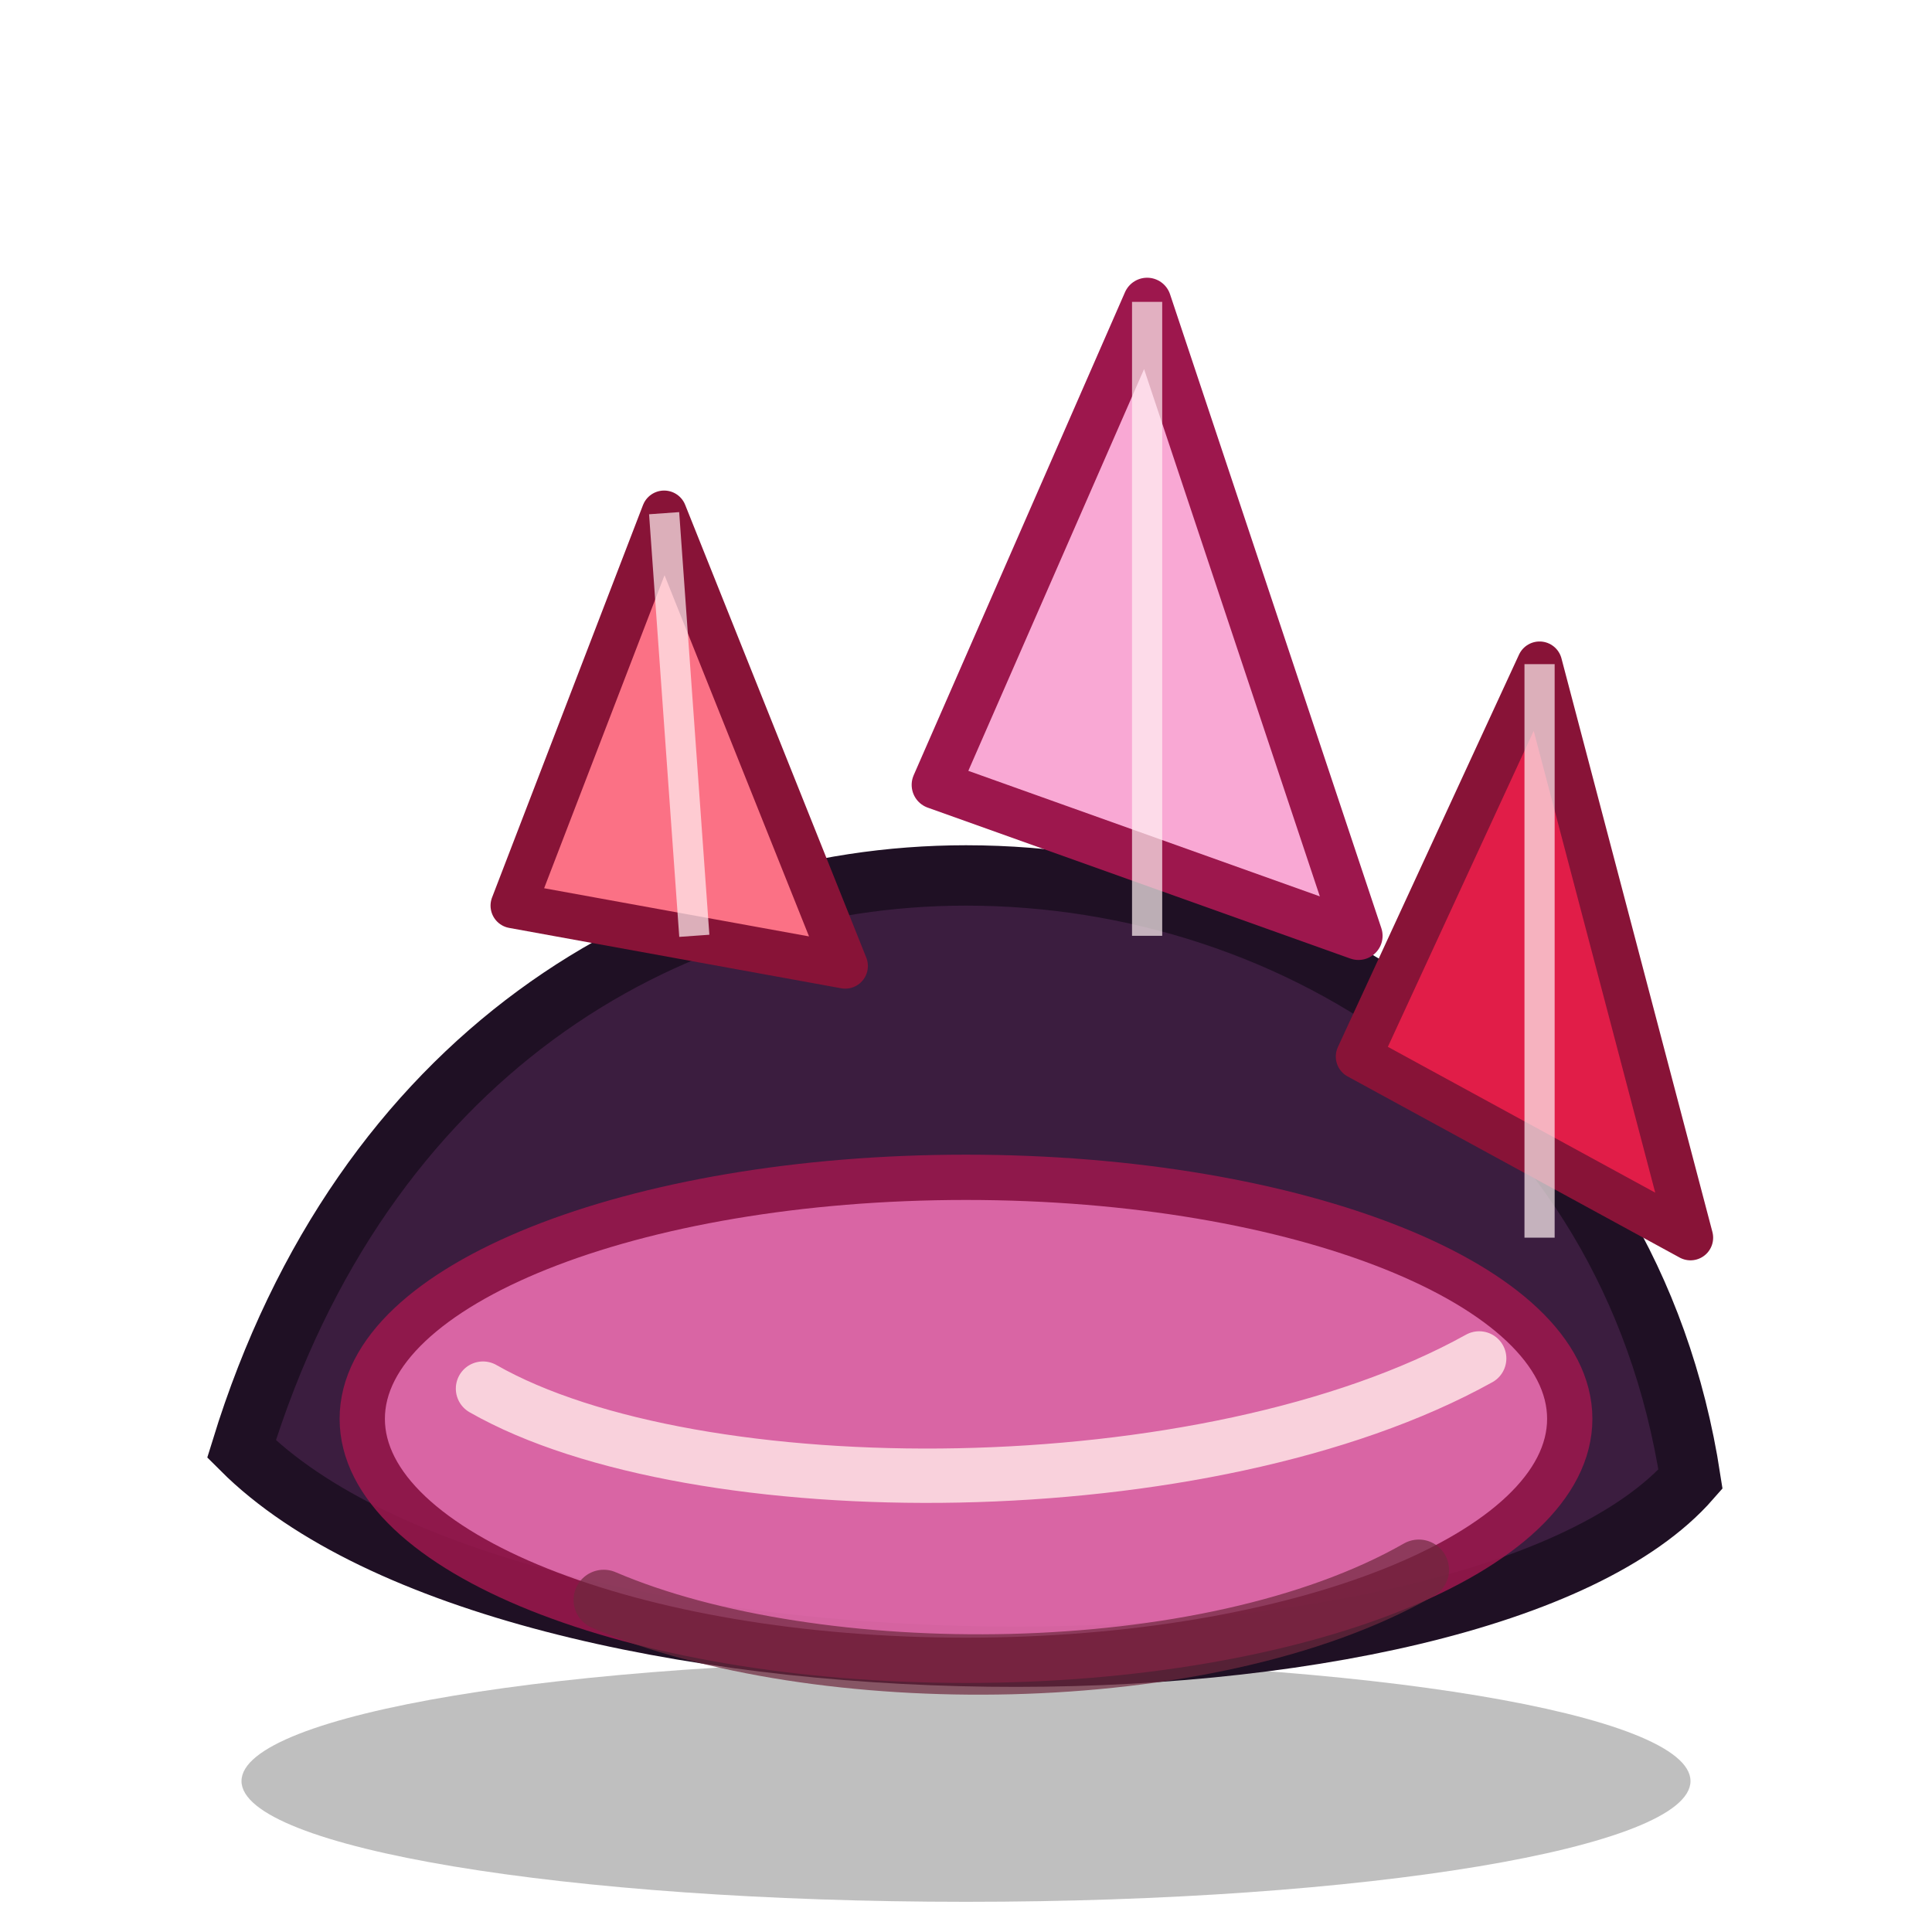
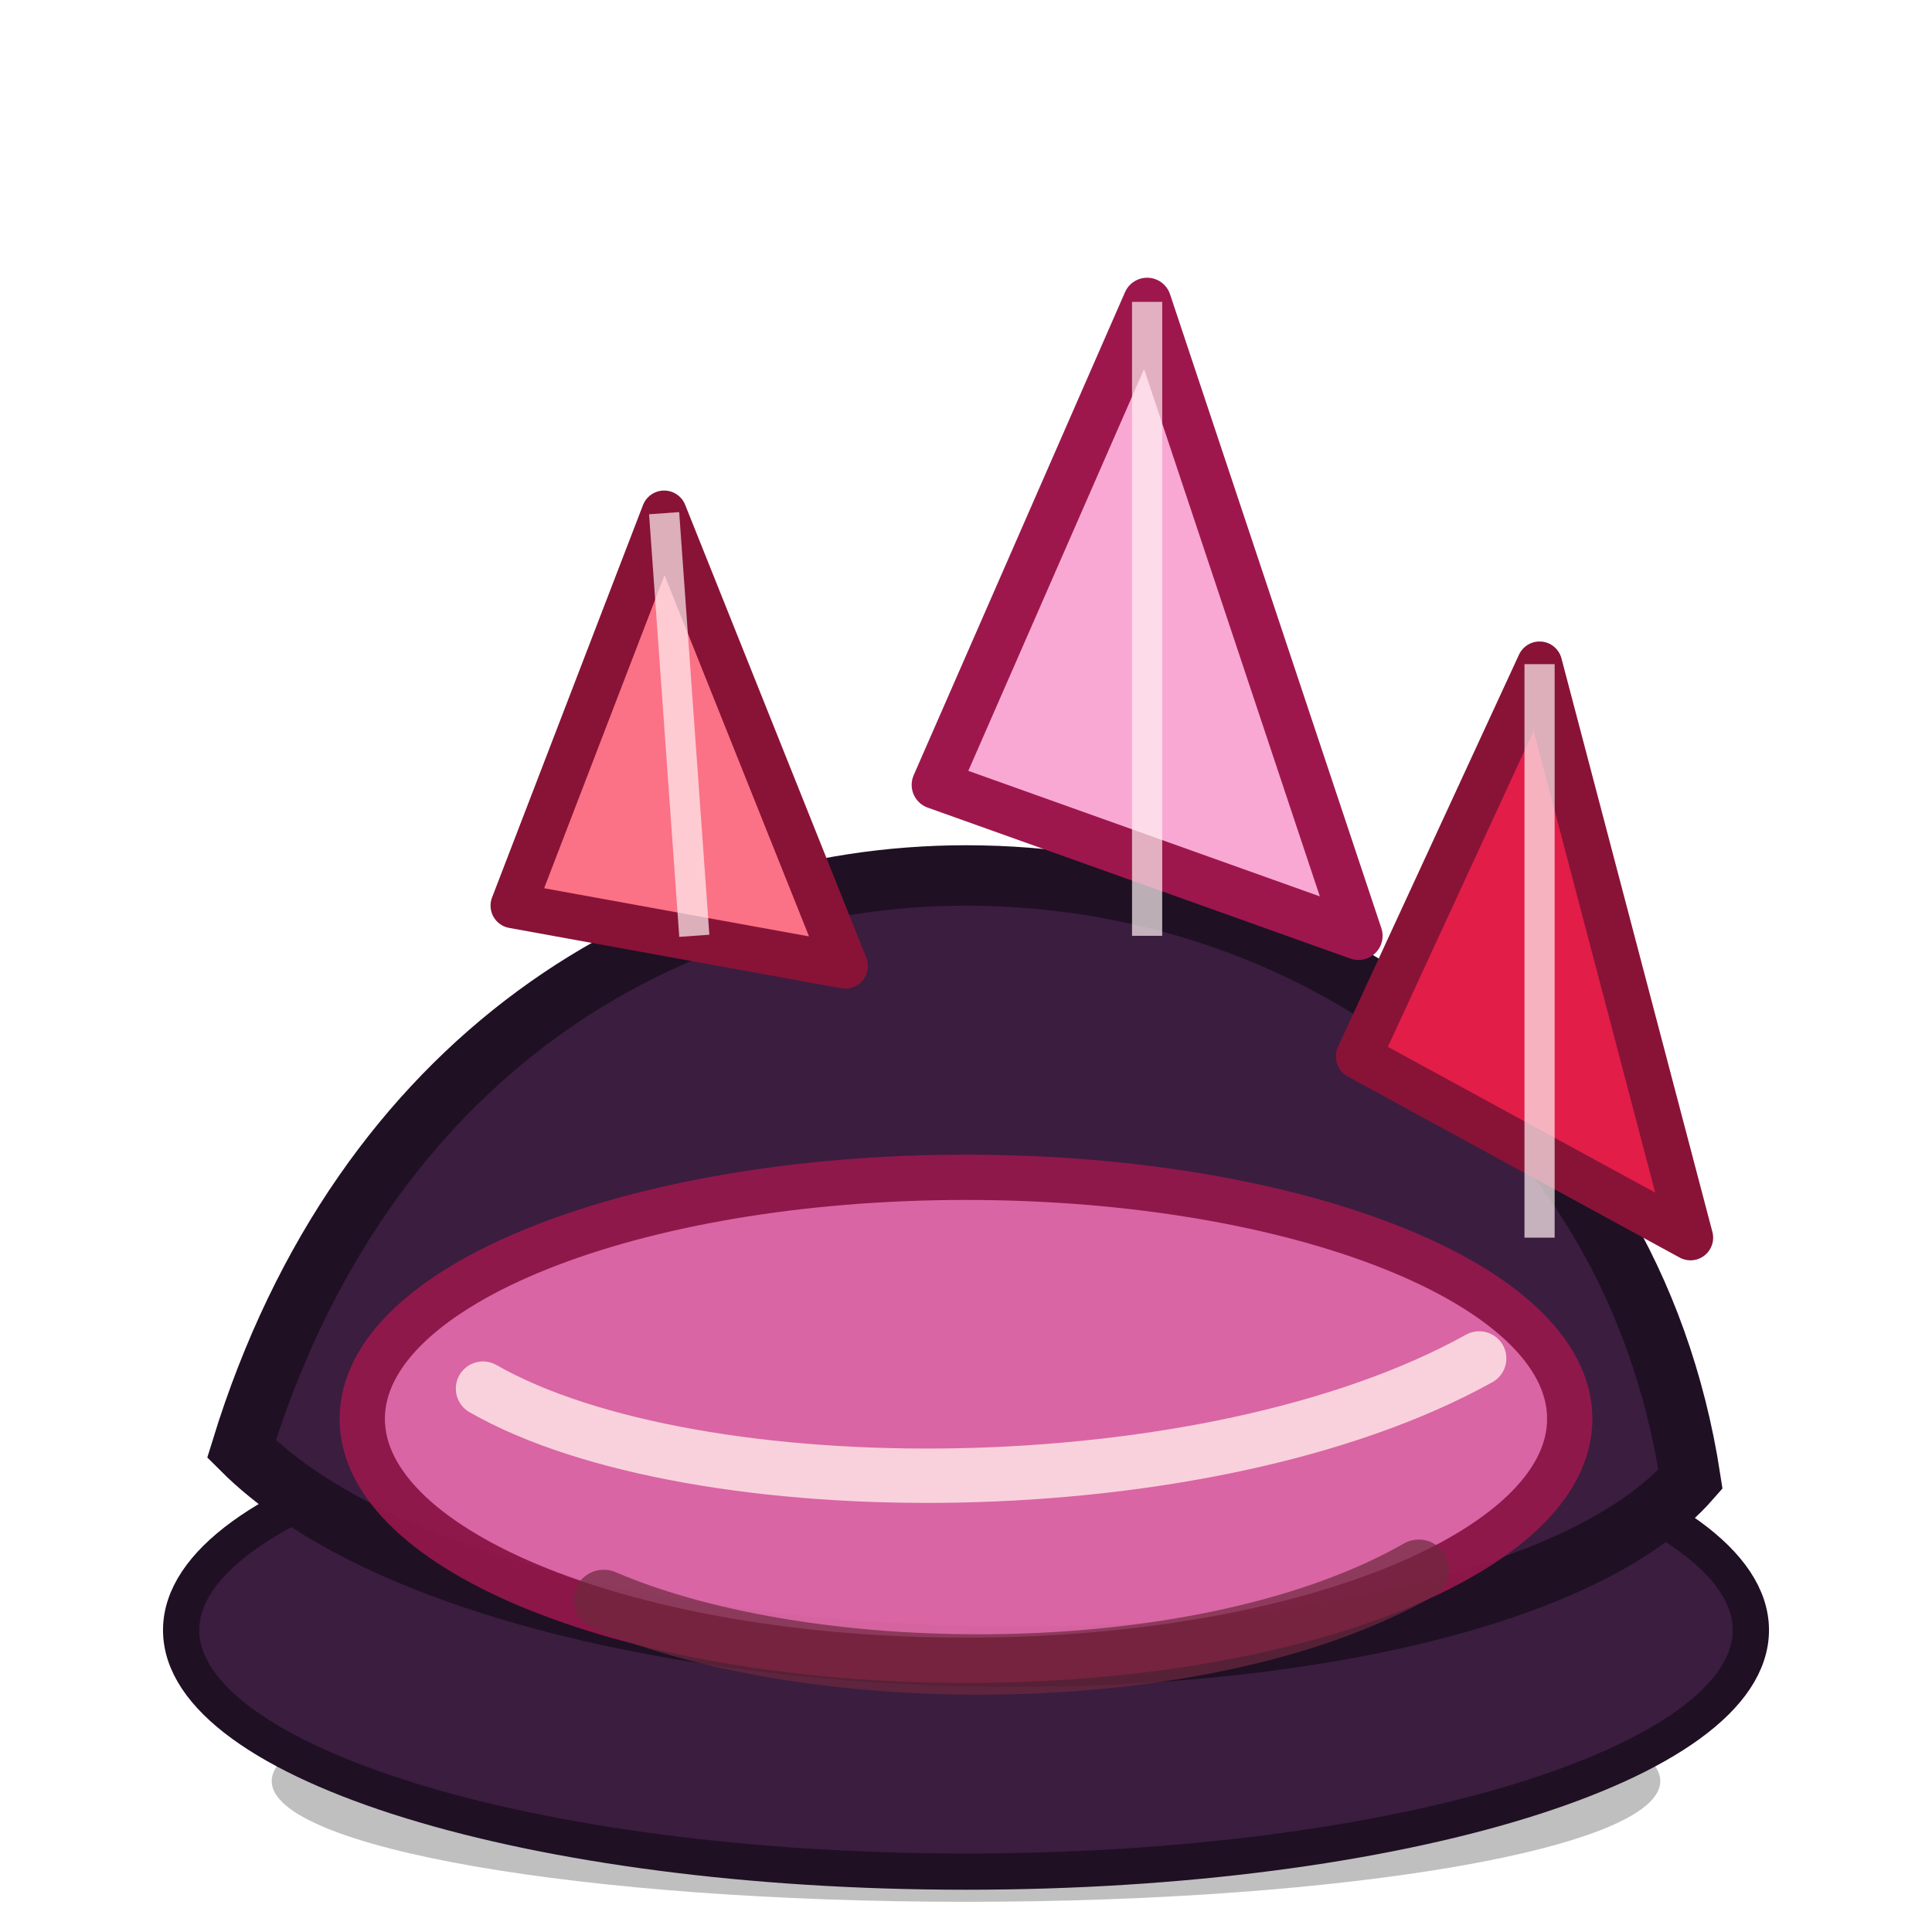
<svg xmlns="http://www.w3.org/2000/svg" width="64" height="64" viewBox="0 0 64 64" role="img" aria-labelledby="gem-pond-title gem-pond-desc">
-   <ellipse cx="32" cy="59" rx="24" ry="4" fill="#000" opacity=".25" />
+   <ellipse cx="32" cy="59" rx="23" ry="4" fill="#000" opacity=".25" />
+   <ellipse cx="32" cy="54" rx="26" ry="8" fill="#3b1d3f" stroke="#1f1024" stroke-width="1.2" />
  <path d="M8 48 C12 35 22 29 32 29 C43 29 54 36 56 49 C49 57 17 57 8 48 Z" fill="#3b1d3f" stroke="#1f1024" stroke-width="2" />
  <ellipse cx="32" cy="47" rx="20" ry="8" fill="#f472b6" opacity=".85" stroke="#9d174d" stroke-width="1.5" />
  <path d="M16 46 C23 50 40 50 49 45" fill="none" stroke="#ffe4e6" stroke-width="1.8" stroke-linecap="round" opacity=".85" />
  <path d="M17 30 L22 17 L28 32 Z" fill="#fb7185" stroke="#881337" stroke-width="1.5" stroke-linejoin="round" />
  <path d="M31 26 L38 10 L45 31 Z" fill="#f9a8d4" stroke="#9d174d" stroke-width="1.6" stroke-linejoin="round" />
  <path d="M45 35 L51 22 L56 41 Z" fill="#e11d48" stroke="#881337" stroke-width="1.5" stroke-linejoin="round" />
  <path d="M22 17 L23 31 M38 10 L38 31 M51 22 L51 41" stroke="#fff1f2" stroke-width="1" opacity=".7" />
  <path d="M20 53 C27 56 40 56 47 52" fill="none" stroke="#6d283d" stroke-width="2" stroke-linecap="round" opacity=".7" />
</svg>
